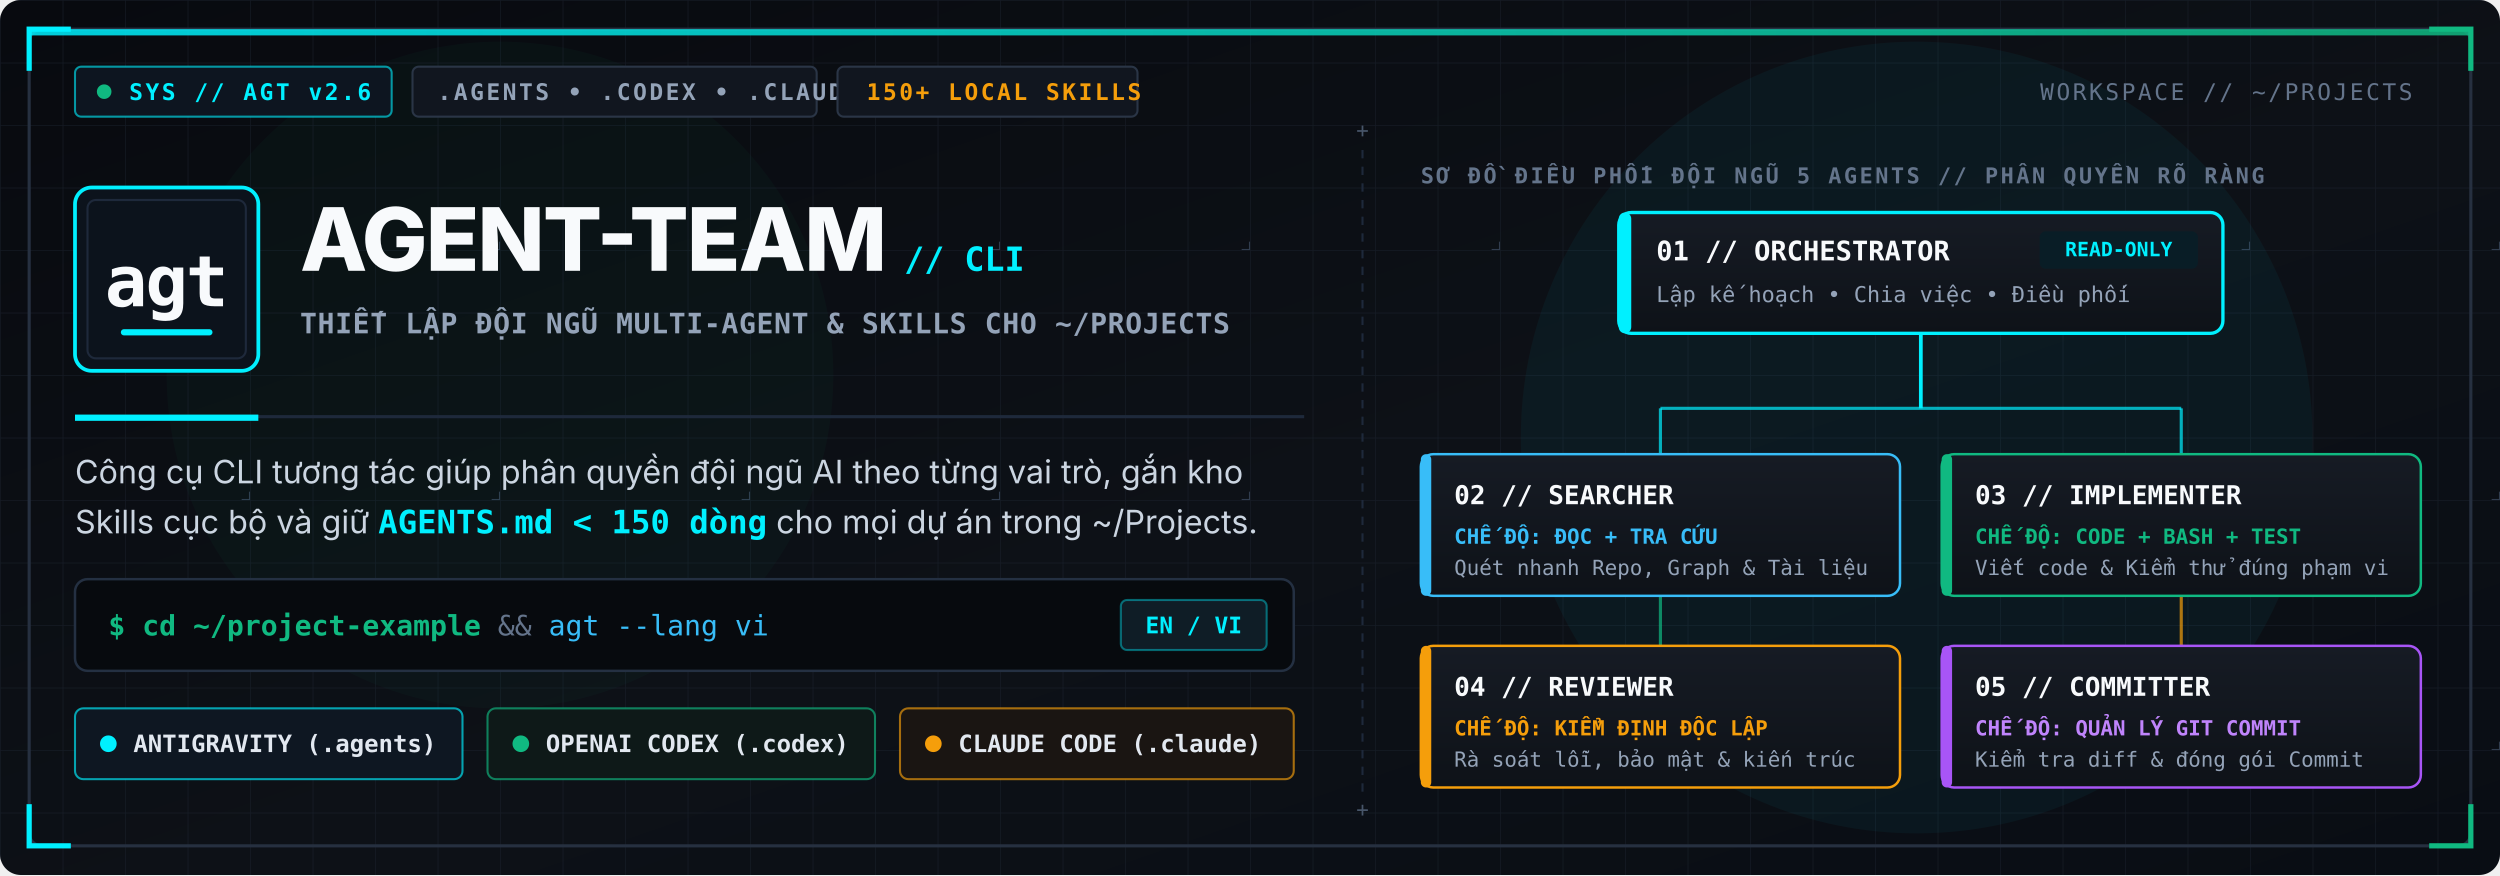
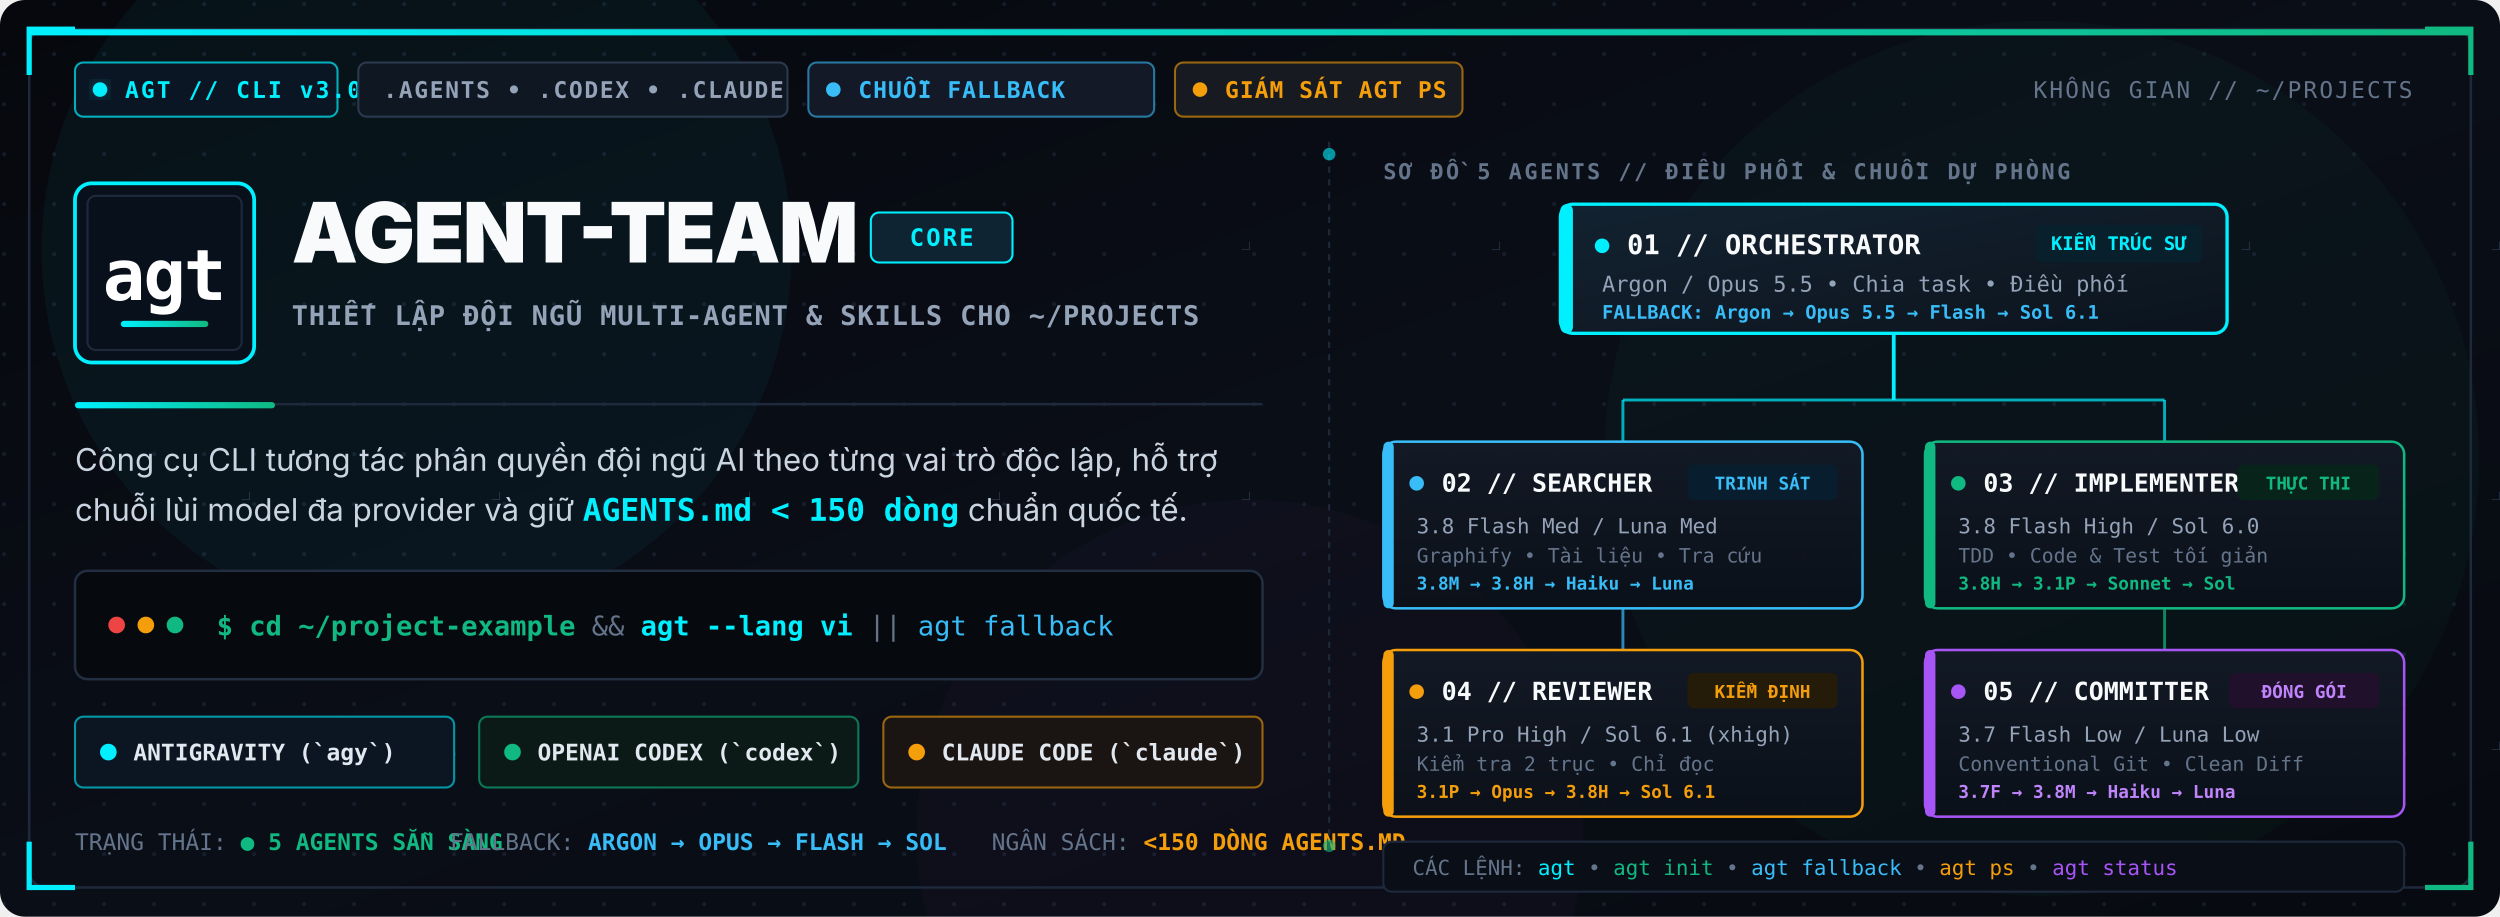
- <svg xmlns="http://www.w3.org/2000/svg" viewBox="0 0 1200 420" width="100%" height="100%">
+ <svg xmlns="http://www.w3.org/2000/svg" viewBox="0 0 1200 440" width="100%" height="100%">
  <defs>
-     <linearGradient id="bgGrad" x1="0%" y1="0%" x2="100%" y2="100%">
-       <stop offset="0%" stop-color="#080A0F" />
-       <stop offset="55%" stop-color="#0D1117" />
-       <stop offset="100%" stop-color="#090D14" />
+     <linearGradient id="bgCanvasVi" x1="0%" y1="0%" x2="100%" y2="100%">
+       <stop offset="0%" stop-color="#06080D" />
+       <stop offset="50%" stop-color="#0A0E17" />
+       <stop offset="100%" stop-color="#070A10" />
    </linearGradient>
-     <linearGradient id="cyanGlow" x1="0%" y1="0%" x2="100%" y2="0%">
-       <stop offset="0%" stop-color="#00F0FF" stop-opacity="0.85" />
-       <stop offset="100%" stop-color="#10B981" stop-opacity="0.85" />
+     <linearGradient id="neonCyanVi" x1="0%" y1="0%" x2="100%" y2="0%">
+       <stop offset="0%" stop-color="#00F0FF" />
+       <stop offset="100%" stop-color="#10B981" />
    </linearGradient>
-     <linearGradient id="cardGrad" x1="0%" y1="0%" x2="0%" y2="100%">
-       <stop offset="0%" stop-color="#161B24" />
-       <stop offset="100%" stop-color="#0E1218" />
+     <linearGradient id="cardBgVi" x1="0%" y1="0%" x2="0%" y2="100%">
+       <stop offset="0%" stop-color="#131A26" stop-opacity="0.95" />
+       <stop offset="100%" stop-color="#0B1019" stop-opacity="0.95" />
    </linearGradient>
-     <pattern id="grid" width="30" height="30" patternUnits="userSpaceOnUse">
-       <path d="M 30 0 L 0 0 0 30" fill="none" stroke="#1E2633" stroke-width="0.7" stroke-opacity="0.55" />
+     <linearGradient id="cardOrchBgVi" x1="0%" y1="0%" x2="100%" y2="100%">
+       <stop offset="0%" stop-color="#132332" stop-opacity="0.95" />
+       <stop offset="100%" stop-color="#0C141E" stop-opacity="0.95" />
+     </linearGradient>
+     <pattern id="dotGridVi" width="24" height="24" patternUnits="userSpaceOnUse">
+       <circle cx="2" cy="2" r="1" fill="#1E293B" fill-opacity="0.6" />
    </pattern>
-     <pattern id="crosshairs" width="120" height="120" patternUnits="userSpaceOnUse">
-       <path d="M 116 120 L 124 120 M 120 116 L 120 124" stroke="#303C4E" stroke-width="1" />
+     <pattern id="crosshairGridVi" width="120" height="120" patternUnits="userSpaceOnUse">
+       <path d="M 116 120 L 124 120 M 120 116 L 120 124" stroke="#253246" stroke-width="0.8" />
    </pattern>
+     <filter id="cyanGlowVi" x="-20%" y="-20%" width="140%" height="140%">
+       <feGaussianBlur stdDeviation="6" result="blur" />
+       <feMerge>
+         <feMergeNode in="blur" />
+         <feMergeNode in="SourceGraphic" />
+       </feMerge>
+     </filter>
  </defs>
-   <rect width="1200" height="420" rx="10" fill="url(#bgGrad)" />
-   <rect width="1200" height="420" rx="10" fill="url(#grid)" />
-   <rect width="1200" height="420" rx="10" fill="url(#crosshairs)" />
-   <circle cx="920" cy="210" r="190" fill="#00F0FF" fill-opacity="0.045" />
-   <circle cx="240" cy="180" r="160" fill="#10B981" fill-opacity="0.035" />
-   <rect x="14" y="14" width="1172" height="392" rx="6" fill="none" stroke="#263040" stroke-width="1.5" />
-   <rect x="14" y="14" width="1172" height="3" fill="url(#cyanGlow)" />
-   <path d="M 14 34 L 14 14 L 34 14" fill="none" stroke="#00F0FF" stroke-width="2.5" />
-   <path d="M 1166 14 L 1186 14 L 1186 34" fill="none" stroke="#10B981" stroke-width="2.5" />
-   <path d="M 14 386 L 14 406 L 34 406" fill="none" stroke="#00F0FF" stroke-width="2.5" />
-   <path d="M 1166 406 L 1186 406 L 1186 386" fill="none" stroke="#10B981" stroke-width="2.5" />
-   <g font-family="ui-monospace, 'JetBrains Mono', 'SFMono-Regular', Menlo, Consolas, monospace" font-size="11" letter-spacing="1.2">
-     <rect x="36" y="32" width="152" height="24" rx="3" fill="#0D1520" stroke="#00F0FF" stroke-width="1" stroke-opacity="0.6" />
-     <circle cx="50" cy="44" r="3.5" fill="#10B981" />
-     <text x="62" y="48" fill="#00F0FF" font-weight="700">SYS // AGT v2.6</text>
-     <rect x="198" y="32" width="194" height="24" rx="3" fill="#11161F" stroke="#2A3546" stroke-width="1" />
-     <text x="210" y="48" fill="#94A3B8" font-weight="600">.AGENTS • .CODEX • .CLAUDE</text>
-     <rect x="402" y="32" width="144" height="24" rx="3" fill="#11161F" stroke="#2A3546" stroke-width="1" />
-     <text x="416" y="48" fill="#F59E0B" font-weight="600">150+ LOCAL SKILLS</text>
-     <text x="1158" y="48" fill="#64748B" text-anchor="end">WORKSPACE // ~/PROJECTS</text>
+   <rect width="1200" height="440" rx="12" fill="url(#bgCanvasVi)" />
+   <rect width="1200" height="440" rx="12" fill="url(#dotGridVi)" />
+   <rect width="1200" height="440" rx="12" fill="url(#crosshairGridVi)" />
+   <circle cx="200" cy="120" r="180" fill="#00F0FF" fill-opacity="0.045" />
+   <circle cx="980" cy="220" r="210" fill="#10B981" fill-opacity="0.04" />
+   <circle cx="600" cy="400" r="160" fill="#A855F7" fill-opacity="0.03" />
+   <rect x="14" y="14" width="1172" height="412" rx="8" fill="none" stroke="#1E293B" stroke-width="1.2" />
+   <rect x="14" y="14" width="1172" height="3" rx="1.5" fill="url(#neonCyanVi)" />
+   <path d="M 14 36 L 14 14 L 36 14" fill="none" stroke="#00F0FF" stroke-width="2.5" />
+   <path d="M 1164 14 L 1186 14 L 1186 36" fill="none" stroke="#10B981" stroke-width="2.5" />
+   <path d="M 14 404 L 14 426 L 36 426" fill="none" stroke="#00F0FF" stroke-width="2.5" />
+   <path d="M 1164 426 L 1186 426 L 1186 404" fill="none" stroke="#10B981" stroke-width="2.5" />
+   <g font-family="ui-monospace, 'JetBrains Mono', 'SFMono-Regular', Menlo, Consolas, monospace" font-size="11">
+     <rect x="36" y="30" width="126" height="26" rx="4" fill="#0A1624" stroke="#00F0FF" stroke-width="1" stroke-opacity="0.7" />
+     <circle cx="48" cy="43" r="3.5" fill="#00F0FF" filter="url(#cyanGlowVi)" />
+     <text x="60" y="47" fill="#00F0FF" font-weight="800" letter-spacing="1">AGT // CLI v3.0</text>
+     <rect x="172" y="30" width="206" height="26" rx="4" fill="#0F1722" stroke="#2B394E" stroke-width="1" />
+     <text x="184" y="47" fill="#94A3B8" font-weight="600" letter-spacing="0.8">.AGENTS • .CODEX • .CLAUDE</text>
+     <rect x="388" y="30" width="166" height="26" rx="4" fill="#131926" stroke="#38BDF8" stroke-width="1" stroke-opacity="0.6" />
+     <circle cx="400" cy="43" r="3.5" fill="#38BDF8" />
+     <text x="412" y="47" fill="#38BDF8" font-weight="700" letter-spacing="0.5">CHUỖI FALLBACK</text>
+     <rect x="564" y="30" width="138" height="26" rx="4" fill="#171A21" stroke="#F59E0B" stroke-width="1" stroke-opacity="0.6" />
+     <circle cx="576" cy="43" r="3.5" fill="#F59E0B" />
+     <text x="588" y="47" fill="#F59E0B" font-weight="700" letter-spacing="0.5">GIÁM SÁT AGT PS</text>
+     <text x="1158" y="47" fill="#64748B" text-anchor="end" font-weight="500" letter-spacing="1">KHÔNG GIAN // ~/PROJECTS</text>
  </g>
-   <g transform="translate(36, 86)">
-     <rect x="0" y="4" width="88" height="88" rx="8" fill="#0C131C" stroke="#00F0FF" stroke-width="1.8" />
-     <rect x="6" y="10" width="76" height="76" rx="4" fill="none" stroke="#1E293B" stroke-width="1" />
-     <text x="44" y="61" text-anchor="middle" fill="#F8FAFC" font-family="ui-monospace, 'JetBrains Mono', Menlo, Consolas, monospace" font-size="34" font-weight="800" letter-spacing="-1">agt</text>
-     <rect x="22" y="72" width="44" height="3" rx="1.5" fill="#00F0FF" />
-     <text x="108" y="44" fill="#F8FAFC" font-family="-apple-system, BlinkMacSystemFont, 'Inter', 'Segoe UI', sans-serif" font-size="42" font-weight="800" letter-spacing="-0.8">AGENT-TEAM</text>
-     <text x="398" y="44" fill="#00F0FF" font-family="ui-monospace, 'JetBrains Mono', Menlo, monospace" font-size="16" font-weight="700">// CLI</text>
-     <text x="108" y="74" fill="#94A3B8" font-family="ui-monospace, 'JetBrains Mono', Menlo, Consolas, monospace" font-size="13.5" font-weight="600" letter-spacing="0.3">THIẾT LẬP ĐỘI NGŨ MULTI-AGENT &amp; SKILLS CHO ~/PROJECTS</text>
-     <line x1="0" y1="114" x2="590" y2="114" stroke="#1E293B" stroke-width="1.5" />
-     <rect x="0" y="113" width="88" height="3" fill="#00F0FF" />
-     <text x="0" y="146" fill="#CBD5E1" font-family="-apple-system, BlinkMacSystemFont, 'Inter', 'Segoe UI', sans-serif" font-size="15.5" font-weight="400">
-       Công cụ CLI tương tác giúp phân quyền đội ngũ AI theo từng vai trò, gắn kho
+   <g transform="translate(36, 84)">
+     <rect x="0" y="4" width="86" height="86" rx="8" fill="#08101C" stroke="#00F0FF" stroke-width="1.8" />
+     <rect x="6" y="10" width="74" height="74" rx="4" fill="none" stroke="#1E2A3A" stroke-width="1" />
+     <text x="43" y="60" text-anchor="middle" fill="#FFFFFF" font-family="ui-monospace, 'JetBrains Mono', Menlo, monospace" font-size="34" font-weight="900" letter-spacing="-1">agt</text>
+     <rect x="22" y="70" width="42" height="3" rx="1.5" fill="url(#neonCyanVi)" />
+     <text x="104" y="42" fill="#F8FAFC" font-family="-apple-system, BlinkMacSystemFont, 'Inter', 'Segoe UI', sans-serif" font-size="40" font-weight="900" letter-spacing="-0.8">AGENT-TEAM</text>
+     <rect x="382" y="18" width="68" height="24" rx="4" fill="#0F2432" stroke="#00F0FF" stroke-width="1" />
+     <text x="416" y="34" text-anchor="middle" fill="#00F0FF" font-family="ui-monospace, monospace" font-size="11.5" font-weight="800" letter-spacing="1">CORE</text>
+     <text x="104" y="72" fill="#94A3B8" font-family="ui-monospace, 'JetBrains Mono', Menlo, monospace" font-size="13" font-weight="600" letter-spacing="0.4">THIẾT LẬP ĐỘI NGŨ MULTI-AGENT &amp; SKILLS CHO ~/PROJECTS</text>
+     <line x1="0" y1="110" x2="570" y2="110" stroke="#1E293B" stroke-width="1.2" />
+     <rect x="0" y="109" width="96" height="3" rx="1.5" fill="url(#neonCyanVi)" />
+     <text x="0" y="142" fill="#CBD5E1" font-family="-apple-system, BlinkMacSystemFont, 'Inter', 'Segoe UI', sans-serif" font-size="15" font-weight="400">
+       Công cụ CLI tương tác phân quyền đội ngũ AI theo từng vai trò độc lập, hỗ trợ
    </text>
-     <text x="0" y="170" fill="#CBD5E1" font-family="-apple-system, BlinkMacSystemFont, 'Inter', 'Segoe UI', sans-serif" font-size="15.5" font-weight="400">
-       Skills cục bộ và giữ <tspan fill="#00F0FF" font-family="ui-monospace, monospace" font-weight="600">AGENTS.md &lt; 150 dòng</tspan> cho mọi dự án trong ~/Projects.
+     <text x="0" y="166" fill="#CBD5E1" font-family="-apple-system, BlinkMacSystemFont, 'Inter', 'Segoe UI', sans-serif" font-size="15" font-weight="400">
+       chuỗi lùi model đa provider và giữ <tspan fill="#00F0FF" font-family="ui-monospace, monospace" font-weight="700">AGENTS.md &lt; 150 dòng</tspan> chuẩn quốc tế.
    </text>
-     <rect x="0" y="192" width="585" height="44" rx="6" fill="#070A0E" stroke="#243042" stroke-width="1.2" />
-     <text x="16" y="219" font-family="ui-monospace, 'JetBrains Mono', Menlo, Consolas, monospace" font-size="13.5">
+     <rect x="0" y="190" width="570" height="52" rx="6" fill="#06090E" stroke="#222F42" stroke-width="1.2" />
+     <circle cx="20" cy="216" r="4" fill="#EF4444" />
+     <circle cx="34" cy="216" r="4" fill="#F59E0B" />
+     <circle cx="48" cy="216" r="4" fill="#10B981" />
+     <text x="68" y="221" font-family="ui-monospace, 'JetBrains Mono', Menlo, Consolas, monospace" font-size="13">
      <tspan fill="#10B981" font-weight="700">$ cd ~/project-example</tspan>
      <tspan fill="#64748B"> &amp;&amp; </tspan>
-       <tspan fill="#38BDF8">agt --lang vi</tspan>
+       <tspan fill="#00F0FF" font-weight="700">agt --lang vi</tspan>
+       <tspan fill="#64748B"> || </tspan>
+       <tspan fill="#38BDF8">agt fallback</tspan>
    </text>
-     <rect x="502" y="202" width="70" height="24" rx="3" fill="#0F1D26" stroke="#00F0FF" stroke-opacity="0.4" />
-     <text x="537" y="218" text-anchor="middle" fill="#00F0FF" font-family="ui-monospace, monospace" font-size="11" font-weight="700">EN / VI</text>
-     <g transform="translate(0, 254)" font-family="ui-monospace, 'JetBrains Mono', Menlo, Consolas, monospace" font-size="11.5" font-weight="700">
-       <rect x="0" y="0" width="186" height="34" rx="4" fill="#0E1722" stroke="#00F0FF" stroke-width="1" stroke-opacity="0.65" />
+     <g transform="translate(0, 260)" font-family="ui-monospace, 'JetBrains Mono', Menlo, Consolas, monospace" font-size="11" font-weight="700">
+       <rect x="0" y="0" width="182" height="34" rx="4" fill="#0B1622" stroke="#00F0FF" stroke-width="1" stroke-opacity="0.6" />
      <circle cx="16" cy="17" r="4" fill="#00F0FF" />
-       <text x="28" y="21" fill="#E2E8F0">ANTIGRAVITY (.agents)</text>
-       <rect x="198" y="0" width="186" height="34" rx="4" fill="#0E1918" stroke="#10B981" stroke-width="1" stroke-opacity="0.65" />
-       <circle cx="214" cy="17" r="4" fill="#10B981" />
-       <text x="226" y="21" fill="#E2E8F0">OPENAI CODEX (.codex)</text>
-       <rect x="396" y="0" width="189" height="34" rx="4" fill="#1A1512" stroke="#F59E0B" stroke-width="1" stroke-opacity="0.65" />
-       <circle cx="412" cy="17" r="4" fill="#F59E0B" />
-       <text x="424" y="21" fill="#E2E8F0">CLAUDE CODE (.claude)</text>
+       <text x="28" y="21" fill="#E2E8F0">ANTIGRAVITY (`agy`)</text>
+       <rect x="194" y="0" width="182" height="34" rx="4" fill="#0B1A17" stroke="#10B981" stroke-width="1" stroke-opacity="0.6" />
+       <circle cx="210" cy="17" r="4" fill="#10B981" />
+       <text x="222" y="21" fill="#E2E8F0">OPENAI CODEX (`codex`)</text>
+       <rect x="388" y="0" width="182" height="34" rx="4" fill="#1A1412" stroke="#F59E0B" stroke-width="1" stroke-opacity="0.6" />
+       <circle cx="404" cy="17" r="4" fill="#F59E0B" />
+       <text x="416" y="21" fill="#E2E8F0">CLAUDE CODE (`claude`)</text>
+     </g>
+     <g transform="translate(0, 308)" font-family="ui-monospace, monospace" font-size="11" fill="#64748B">
+       <text x="0" y="16">TRẠNG THÁI: <tspan fill="#10B981" font-weight="700">● 5 AGENTS SẴN SÀNG</tspan>
+       </text>
+       <text x="180" y="16">FALLBACK: <tspan fill="#38BDF8" font-weight="700">ARGON → OPUS → FLASH → SOL</tspan>
+       </text>
+       <text x="440" y="16">NGÂN SÁCH: <tspan fill="#F59E0B" font-weight="700">&lt;150 DÒNG AGENTS.MD</tspan>
+       </text>
    </g>
  </g>
-   <line x1="654" y1="72" x2="654" y2="380" stroke="#1E293B" stroke-width="1" stroke-dasharray="4 4" />
-   <text x="654" y="66" text-anchor="middle" fill="#475569" font-family="ui-monospace, monospace" font-size="10">+</text>
-   <text x="654" y="392" text-anchor="middle" fill="#475569" font-family="ui-monospace, monospace" font-size="10">+</text>
-   <g transform="translate(682, 74)" font-family="ui-monospace, 'JetBrains Mono', Menlo, Consolas, monospace">
-     <text x="0" y="14" fill="#64748B" font-size="10.5" font-weight="700" letter-spacing="1.2">SƠ ĐỒ ĐIỀU PHỐI ĐỘI NGŨ 5 AGENTS // PHÂN QUYỀN RÕ RÀNG</text>
-     <path d="M 240 86 L 240 122" stroke="#00F0FF" stroke-width="1.8" />
-     <path d="M 115 122 L 365 122" stroke="#00F0FF" stroke-width="1.5" stroke-opacity="0.7" />
-     <path d="M 115 122 L 115 144" stroke="#00F0FF" stroke-width="1.5" stroke-opacity="0.7" />
-     <path d="M 365 122 L 365 144" stroke="#00F0FF" stroke-width="1.5" stroke-opacity="0.7" />
-     <path d="M 115 212 L 115 236" stroke="#10B981" stroke-width="1.5" stroke-opacity="0.7" />
-     <path d="M 365 212 L 365 236" stroke="#F59E0B" stroke-width="1.5" stroke-opacity="0.7" />
-     <g transform="translate(95, 28)">
-       <rect x="0" y="0" width="290" height="58" rx="6" fill="url(#cardGrad)" stroke="#00F0FF" stroke-width="1.6" />
-       <rect x="0" y="0" width="6" height="58" rx="3" fill="#00F0FF" />
-       <text x="18" y="23" fill="#F8FAFC" font-size="13" font-weight="800">01 // ORCHESTRATOR</text>
-       <rect x="202" y="9" width="76" height="18" rx="3" fill="#091D26" />
-       <text x="240" y="21" text-anchor="middle" fill="#00F0FF" font-size="9.5" font-weight="700">READ-ONLY</text>
-       <text x="18" y="43" fill="#94A3B8" font-size="10.5">Lập kế hoạch • Chia việc • Điều phối</text>
+   <line x1="638" y1="68" x2="638" y2="410" stroke="#1E293B" stroke-width="1" stroke-dasharray="3 3" />
+   <circle cx="638" cy="74" r="3" fill="#00F0FF" fill-opacity="0.6" />
+   <circle cx="638" cy="406" r="3" fill="#10B981" fill-opacity="0.6" />
+   <g transform="translate(664, 72)" font-family="ui-monospace, 'JetBrains Mono', Menlo, Consolas, monospace">
+     <text x="0" y="14" fill="#64748B" font-size="10.5" font-weight="700" letter-spacing="1.2">SƠ ĐỒ 5 AGENTS // ĐIỀU PHỐI &amp; CHUỖI DỰ PHÒNG</text>
+     <path d="M 245 88 L 245 120" stroke="#00F0FF" stroke-width="1.8" />
+     <path d="M 115 120 L 375 120" stroke="#00F0FF" stroke-width="1.4" stroke-opacity="0.7" />
+     <path d="M 115 120 L 115 140" stroke="#00F0FF" stroke-width="1.4" stroke-opacity="0.7" />
+     <path d="M 375 120 L 375 140" stroke="#00F0FF" stroke-width="1.4" stroke-opacity="0.7" />
+     <path d="M 115 220 L 115 240" stroke="#38BDF8" stroke-width="1.4" stroke-opacity="0.7" />
+     <path d="M 375 220 L 375 240" stroke="#10B981" stroke-width="1.4" stroke-opacity="0.7" />
+     <g transform="translate(85, 26)">
+       <rect x="0" y="0" width="320" height="62" rx="6" fill="url(#cardOrchBgVi)" stroke="#00F0FF" stroke-width="1.6" />
+       <rect x="0" y="0" width="6" height="62" rx="3" fill="#00F0FF" />
+       <circle cx="20" cy="20" r="3.5" fill="#00F0FF" />
+       <text x="32" y="24" fill="#F8FAFC" font-size="13" font-weight="800">01 // ORCHESTRATOR</text>
+       <rect x="228" y="10" width="80" height="18" rx="3" fill="#07202B" />
+       <text x="268" y="22" text-anchor="middle" fill="#00F0FF" font-size="9" font-weight="800">KIẾN TRÚC SƯ</text>
+       <text x="20" y="42" fill="#94A3B8" font-size="10.5">Argon / Opus 5.5 • Chia task • Điều phối</text>
+       <text x="20" y="55" fill="#38BDF8" font-size="9" font-weight="600">FALLBACK: Argon → Opus 5.5 → Flash → Sol 6.1</text>
    </g>
-     <g transform="translate(0, 144)">
-       <rect x="0" y="0" width="230" height="68" rx="6" fill="url(#cardGrad)" stroke="#38BDF8" stroke-width="1.2" />
-       <rect x="0" y="0" width="5" height="68" rx="2.5" fill="#38BDF8" />
-       <text x="16" y="24" fill="#F8FAFC" font-size="12.5" font-weight="700">02 // SEARCHER</text>
-       <text x="16" y="43" fill="#38BDF8" font-size="10" font-weight="600">CHẾ ĐỘ: ĐỌC + TRA CỨU</text>
-       <text x="16" y="58" fill="#94A3B8" font-size="10">Quét nhanh Repo, Graph &amp; Tài liệu</text>
+     <g transform="translate(0, 140)">
+       <rect x="0" y="0" width="230" height="80" rx="6" fill="url(#cardBgVi)" stroke="#38BDF8" stroke-width="1.2" />
+       <rect x="0" y="0" width="5" height="80" rx="2.5" fill="#38BDF8" />
+       <circle cx="16" cy="20" r="3.5" fill="#38BDF8" />
+       <text x="28" y="24" fill="#F8FAFC" font-size="12" font-weight="800">02 // SEARCHER</text>
+       <rect x="146" y="11" width="72" height="17" rx="3" fill="#081E2E" />
+       <text x="182" y="23" text-anchor="middle" fill="#38BDF8" font-size="8.5" font-weight="700">TRINH SÁT</text>
+       <text x="16" y="44" fill="#94A3B8" font-size="10">3.8 Flash Med / Luna Med</text>
+       <text x="16" y="58" fill="#64748B" font-size="9.5">Graphify • Tài liệu • Tra cứu</text>
+       <text x="16" y="71" fill="#38BDF8" font-size="8.5" font-weight="600">3.8M → 3.8H → Haiku → Luna</text>
    </g>
-     <g transform="translate(250, 144)">
-       <rect x="0" y="0" width="230" height="68" rx="6" fill="url(#cardGrad)" stroke="#10B981" stroke-width="1.2" />
-       <rect x="0" y="0" width="5" height="68" rx="2.5" fill="#10B981" />
-       <text x="16" y="24" fill="#F8FAFC" font-size="12.5" font-weight="700">03 // IMPLEMENTER</text>
-       <text x="16" y="43" fill="#10B981" font-size="10" font-weight="600">CHẾ ĐỘ: CODE + BASH + TEST</text>
-       <text x="16" y="58" fill="#94A3B8" font-size="10">Viết code &amp; Kiểm thử đúng phạm vi</text>
+     <g transform="translate(260, 140)">
+       <rect x="0" y="0" width="230" height="80" rx="6" fill="url(#cardBgVi)" stroke="#10B981" stroke-width="1.2" />
+       <rect x="0" y="0" width="5" height="80" rx="2.5" fill="#10B981" />
+       <circle cx="16" cy="20" r="3.5" fill="#10B981" />
+       <text x="28" y="24" fill="#F8FAFC" font-size="12" font-weight="800">03 // IMPLEMENTER</text>
+       <rect x="150" y="11" width="68" height="17" rx="3" fill="#08241A" />
+       <text x="184" y="23" text-anchor="middle" fill="#10B981" font-size="8.5" font-weight="700">THỰC THI</text>
+       <text x="16" y="44" fill="#94A3B8" font-size="10">3.8 Flash High / Sol 6.0</text>
+       <text x="16" y="58" fill="#64748B" font-size="9.5">TDD • Code &amp; Test tối giản</text>
+       <text x="16" y="71" fill="#10B981" font-size="8.5" font-weight="600">3.8H → 3.1P → Sonnet → Sol</text>
    </g>
-     <g transform="translate(0, 236)">
-       <rect x="0" y="0" width="230" height="68" rx="6" fill="url(#cardGrad)" stroke="#F59E0B" stroke-width="1.2" />
-       <rect x="0" y="0" width="5" height="68" rx="2.5" fill="#F59E0B" />
-       <text x="16" y="24" fill="#F8FAFC" font-size="12.5" font-weight="700">04 // REVIEWER</text>
-       <text x="16" y="43" fill="#F59E0B" font-size="10" font-weight="600">CHẾ ĐỘ: KIỂM ĐỊNH ĐỘC LẬP</text>
-       <text x="16" y="58" fill="#94A3B8" font-size="10">Rà soát lỗi, bảo mật &amp; kiến trúc</text>
+     <g transform="translate(0, 240)">
+       <rect x="0" y="0" width="230" height="80" rx="6" fill="url(#cardBgVi)" stroke="#F59E0B" stroke-width="1.2" />
+       <rect x="0" y="0" width="5" height="80" rx="2.5" fill="#F59E0B" />
+       <circle cx="16" cy="20" r="3.5" fill="#F59E0B" />
+       <text x="28" y="24" fill="#F8FAFC" font-size="12" font-weight="800">04 // REVIEWER</text>
+       <rect x="146" y="11" width="72" height="17" rx="3" fill="#241B08" />
+       <text x="182" y="23" text-anchor="middle" fill="#F59E0B" font-size="8.5" font-weight="700">KIỂM ĐỊNH</text>
+       <text x="16" y="44" fill="#94A3B8" font-size="10">3.1 Pro High / Sol 6.1 (xhigh)</text>
+       <text x="16" y="58" fill="#64748B" font-size="9.5">Kiểm tra 2 trục • Chỉ đọc</text>
+       <text x="16" y="71" fill="#F59E0B" font-size="8.5" font-weight="600">3.1P → Opus → 3.8H → Sol 6.1</text>
    </g>
-     <g transform="translate(250, 236)">
-       <rect x="0" y="0" width="230" height="68" rx="6" fill="url(#cardGrad)" stroke="#A855F7" stroke-width="1.2" />
-       <rect x="0" y="0" width="5" height="68" rx="2.5" fill="#A855F7" />
-       <text x="16" y="24" fill="#F8FAFC" font-size="12.5" font-weight="700">05 // COMMITTER</text>
-       <text x="16" y="43" fill="#C084FC" font-size="10" font-weight="600">CHẾ ĐỘ: QUẢN LÝ GIT COMMIT</text>
-       <text x="16" y="58" fill="#94A3B8" font-size="10">Kiểm tra diff &amp; đóng gói Commit</text>
+     <g transform="translate(260, 240)">
+       <rect x="0" y="0" width="230" height="80" rx="6" fill="url(#cardBgVi)" stroke="#A855F7" stroke-width="1.2" />
+       <rect x="0" y="0" width="5" height="80" rx="2.5" fill="#A855F7" />
+       <circle cx="16" cy="20" r="3.5" fill="#A855F7" />
+       <text x="28" y="24" fill="#F8FAFC" font-size="12" font-weight="800">05 // COMMITTER</text>
+       <rect x="146" y="11" width="72" height="17" rx="3" fill="#20102B" />
+       <text x="182" y="23" text-anchor="middle" fill="#C084FC" font-size="8.5" font-weight="700">ĐÓNG GÓI</text>
+       <text x="16" y="44" fill="#94A3B8" font-size="10">3.7 Flash Low / Luna Low</text>
+       <text x="16" y="58" fill="#64748B" font-size="9.5">Conventional Git • Clean Diff</text>
+       <text x="16" y="71" fill="#C084FC" font-size="8.5" font-weight="600">3.7F → 3.8M → Haiku → Luna</text>
+     </g>
+     <g transform="translate(0, 332)" font-size="10" fill="#64748B">
+       <rect x="0" y="0" width="490" height="24" rx="4" fill="#0A0E17" stroke="#1E293B" stroke-width="1" />
+       <text x="14" y="16">CÁC LỆNH: <tspan fill="#00F0FF">agt</tspan> • <tspan fill="#10B981">agt init</tspan> • <tspan fill="#38BDF8">agt fallback</tspan> • <tspan fill="#F59E0B">agt ps</tspan> • <tspan fill="#A855F7">agt status</tspan>
+       </text>
    </g>
  </g>
</svg>
